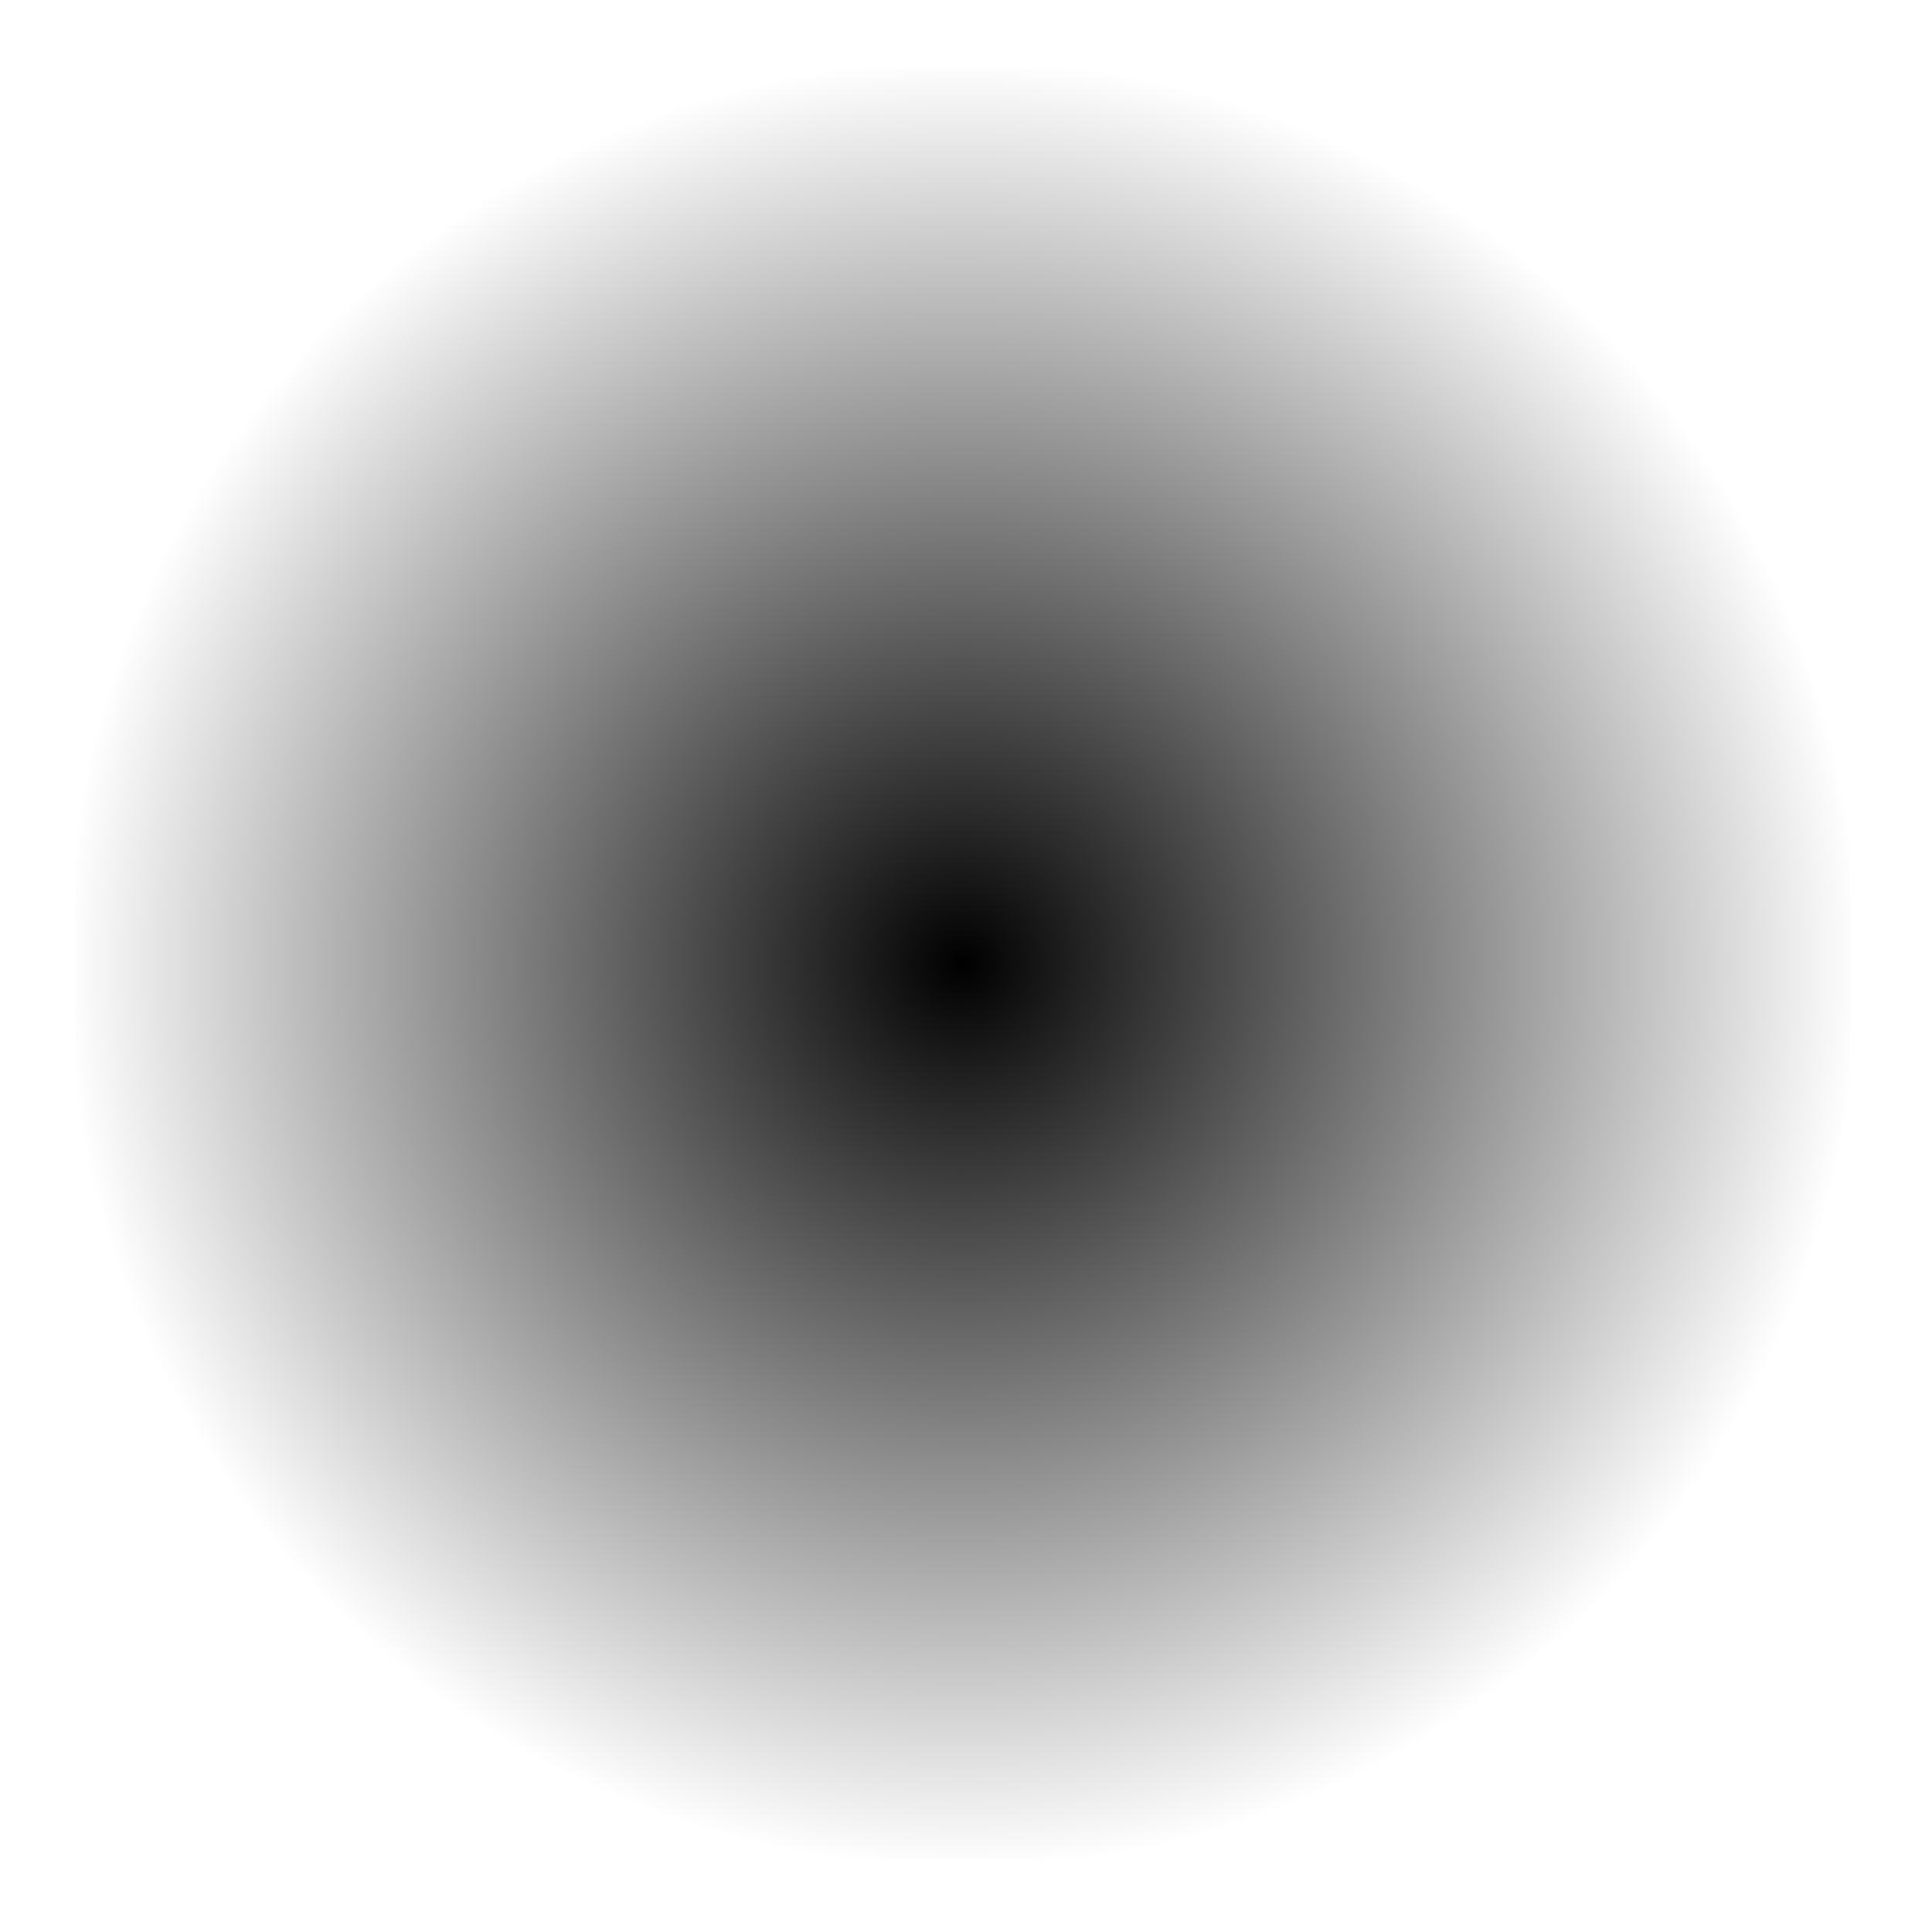
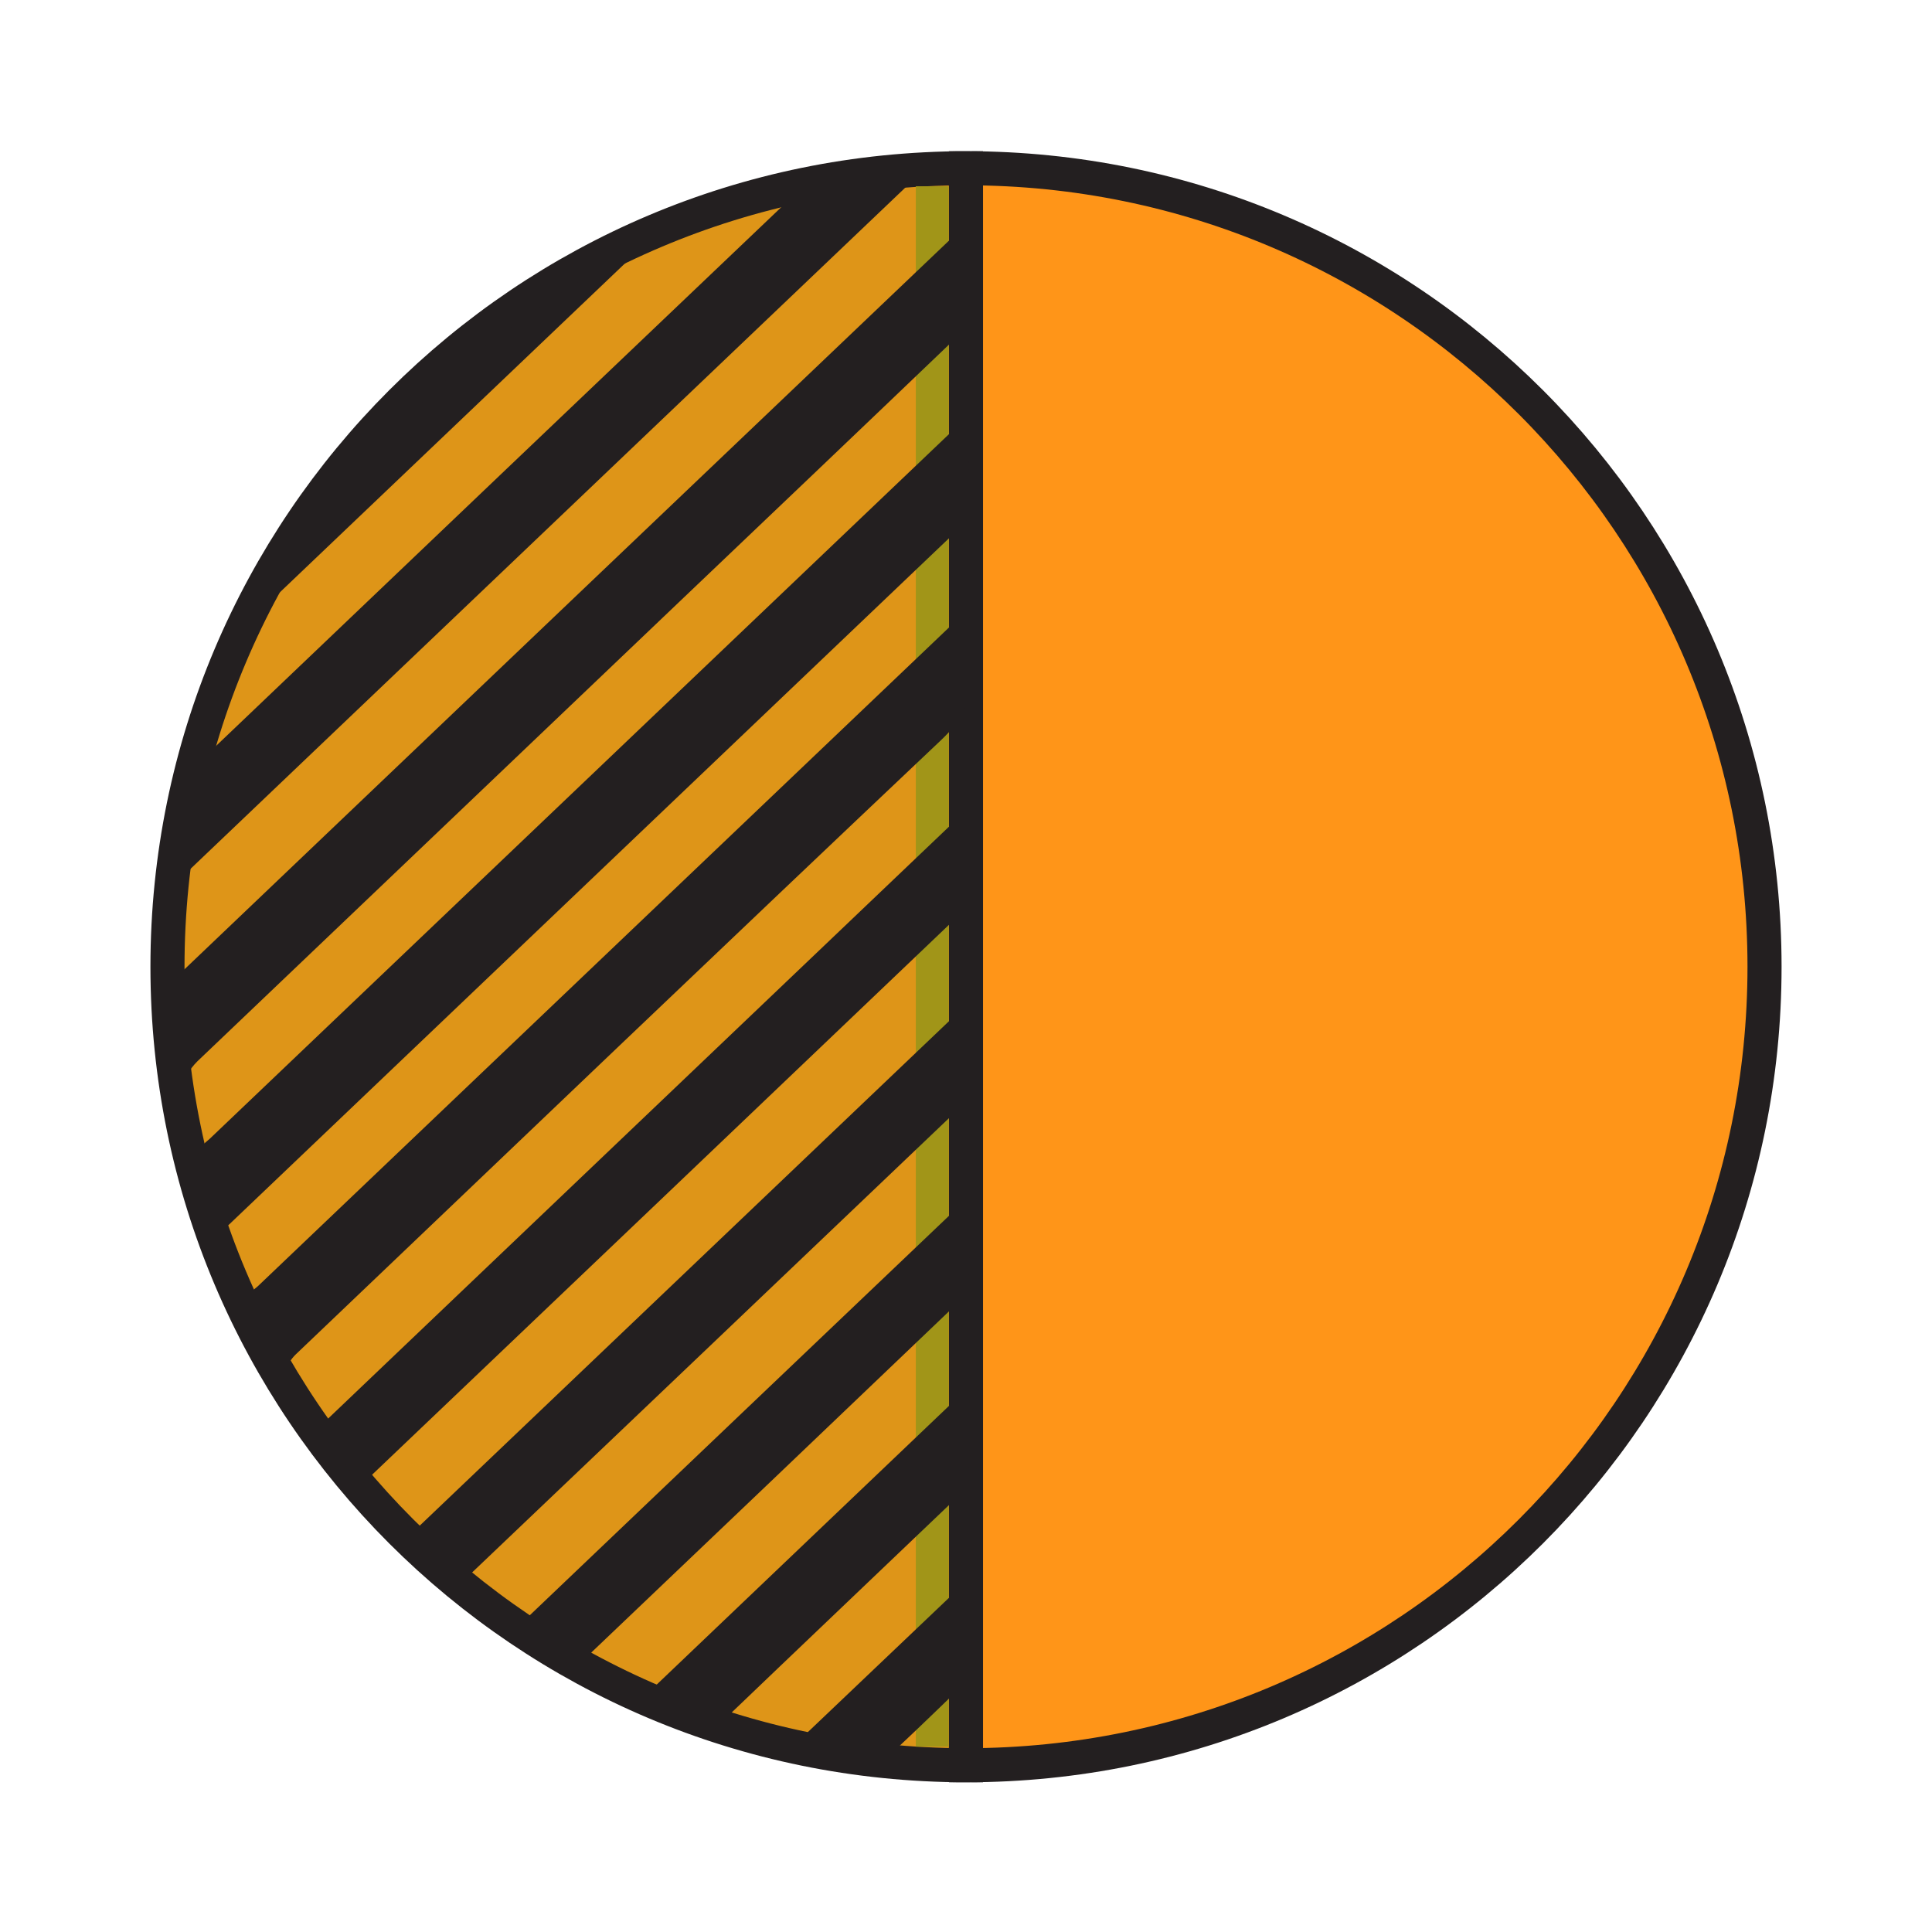
- <svg xmlns="http://www.w3.org/2000/svg" xmlns:xlink="http://www.w3.org/1999/xlink" width="30mm" height="30mm" viewBox="0 0 30 30" version="1.1" id="svg871">
-   <defs id="defs865">
-     <linearGradient id="linearGradient1422">
-       <stop style="stop-color:#000000;stop-opacity:1;" offset="0" id="stop1418" />
-       <stop style="stop-color:#000000;stop-opacity:0;" offset="1" id="stop1420" />
-     </linearGradient>
-     <radialGradient xlink:href="#linearGradient1422" id="radialGradient1424" cx="14.95" cy="281.966" fx="14.95" fy="281.966" r="13.931" gradientTransform="matrix(1,0,0,1.008393,0,-2.366671)" gradientUnits="userSpaceOnUse" />
-   </defs>
-   <g id="layer1" transform="translate(0,-267)">
-     <rect style="fill:url(#radialGradient1424);stroke:none;stroke-width:0.3;stroke-linejoin:round;stroke-miterlimit:4;stroke-dasharray:none;fill-opacity:1" id="rect1416" width="27.562" height="27.796" x="1.169" y="268.068" />
+ <svg xmlns="http://www.w3.org/2000/svg" version="1.1" id="Vrstva_1" x="0px" y="0px" width="56.689px" height="56.689px" viewBox="0 0 56.689 56.689" enable-background="new 0 0 56.689 56.689" xml:space="preserve">
+   <g>
+     <path fill="#DE9518" stroke="#231F20" stroke-miterlimit="10" d="M28.344,4.937v46.859c-12.95-0.01-23.43-10.48-23.43-23.43   C4.914,15.427,15.394,4.947,28.344,4.937z" />
+     <path fill="#FF9518" stroke="#231F20" stroke-miterlimit="10" d="M51.775,28.366c0,12.95-10.48,23.43-23.421,23.43h-0.01V4.937   h0.01C41.294,4.937,51.775,15.427,51.775,28.366z" />
+     <line fill="none" stroke="#231F20" stroke-miterlimit="10" x1="28.344" y1="4.937" x2="28.344" y2="4.807" />
+     <line fill="none" stroke="#231F20" stroke-miterlimit="10" x1="28.344" y1="51.937" x2="28.344" y2="51.796" />
+     <rect x="26.872" y="5.466" fill="#A19518" width="0.964" height="45.785" />
+     <g>
+       <path fill-rule="evenodd" clip-rule="evenodd" fill="#231F20" d="M28.441,6.549c-0.182,0.145-0.278,0.21-0.361,0.288    C20.52,14.04,12.959,21.244,5.404,28.45c-0.108,0.103-0.263,0.241-0.258,0.358c0.029,0.892,0.094,1.785,0.147,2.675    c0.058,0.018,0.115,0.033,0.173,0.051c0.109-0.131,0.205-0.277,0.329-0.396c4.704-4.486,9.408-8.971,14.114-13.457    c2.729-2.599,5.459-5.197,8.179-7.802c0.158-0.154,0.326-0.385,0.337-0.583C28.46,8.422,28.441,7.544,28.441,6.549z M6.396,36.2    c0.15-0.123,0.245-0.195,0.331-0.275c7.141-6.807,14.28-13.612,21.42-20.419c0.107-0.104,0.269-0.233,0.271-0.354    c0.022-0.945,0.012-1.892,0.012-2.95c-0.239,0.218-0.379,0.343-0.517,0.472c-7.253,6.913-14.506,13.825-21.759,20.74    c-0.088,0.082-0.195,0.154-0.256,0.252c-0.067,0.105-0.146,0.246-0.118,0.35C5.965,34.73,6.177,35.435,6.396,36.2z M8.267,40.282    c0.178-0.236,0.272-0.406,0.407-0.537c6.304-6.012,12.6-12.032,18.929-18.019c0.615-0.581,0.951-1.143,0.852-1.969    c-0.071-0.586-0.014-1.183-0.014-1.89c-0.229,0.204-0.346,0.305-0.454,0.41C21.178,24.764,14.372,31.253,7.566,37.74    c-0.063,0.059-0.154,0.111-0.181,0.182c-0.051,0.139-0.132,0.316-0.079,0.434C7.579,38.95,7.89,39.534,8.267,40.282z     M27.424,4.685c-1.284,0.262-2.52,0.505-3.751,0.771c-0.14,0.029-0.265,0.161-0.373,0.266    c-5.658,5.387-11.313,10.777-16.963,16.167c-0.12,0.114-0.258,0.255-0.294,0.404c-0.276,1.157-0.528,2.321-0.798,3.53    C12.659,18.757,20.005,11.755,27.424,4.685z M28.439,23.69c-6.385,6.086-12.734,12.139-19.104,18.213    c0.391,0.512,0.819,1.076,1.245,1.635c0.097-0.057,0.131-0.068,0.155-0.092c5.832-5.557,11.663-11.111,17.489-16.672    c0.102-0.098,0.202-0.253,0.203-0.383C28.447,25.489,28.439,24.584,28.439,23.69z M28.437,29.4    c-5.479,5.223-10.957,10.441-16.346,15.58c0.425,0.432,0.927,0.945,1.43,1.455c0.013-0.006,0.032-0.01,0.042-0.02    c4.892-4.658,9.781-9.314,14.669-13.975c0.093-0.088,0.195-0.221,0.195-0.334C28.444,31.189,28.437,30.269,28.437,29.4z     M28.441,35.107c-4.428,4.215-8.864,8.445-13.309,12.682c0.521,0.35,1.112,0.744,1.694,1.137c0.075-0.043,0.127-0.061,0.164-0.094    c3.752-3.574,7.504-7.148,11.248-10.729c0.107-0.104,0.188-0.289,0.19-0.438C28.447,36.792,28.441,35.915,28.441,35.107z     M18.702,49.97c0.576,0.256,1.171,0.512,1.756,0.785c0.246,0.117,0.402,0.074,0.593-0.107c2.383-2.283,4.774-4.555,7.159-6.834    c0.094-0.09,0.215-0.217,0.217-0.33c0.016-0.932,0.008-1.863,0.008-2.795C25.184,43.788,21.966,46.859,18.702,49.97z     M28.439,46.318c-1.887,1.795-3.707,3.527-5.573,5.303c0.719,0.172,1.539,0.105,2.257,0.246c0.182,0.033,0.344,0.219,0.475,0.1    c0.879-0.803,1.736-1.631,2.589-2.459c0.116-0.113,0.239-0.277,0.241-0.42C28.448,48.183,28.439,47.279,28.439,46.318z     M18.846,7.245c-4.789,2.426-8.378,5.84-10.909,10.397C11.594,14.159,15.177,10.741,18.846,7.245z" />
+     </g>
  </g>
</svg>
